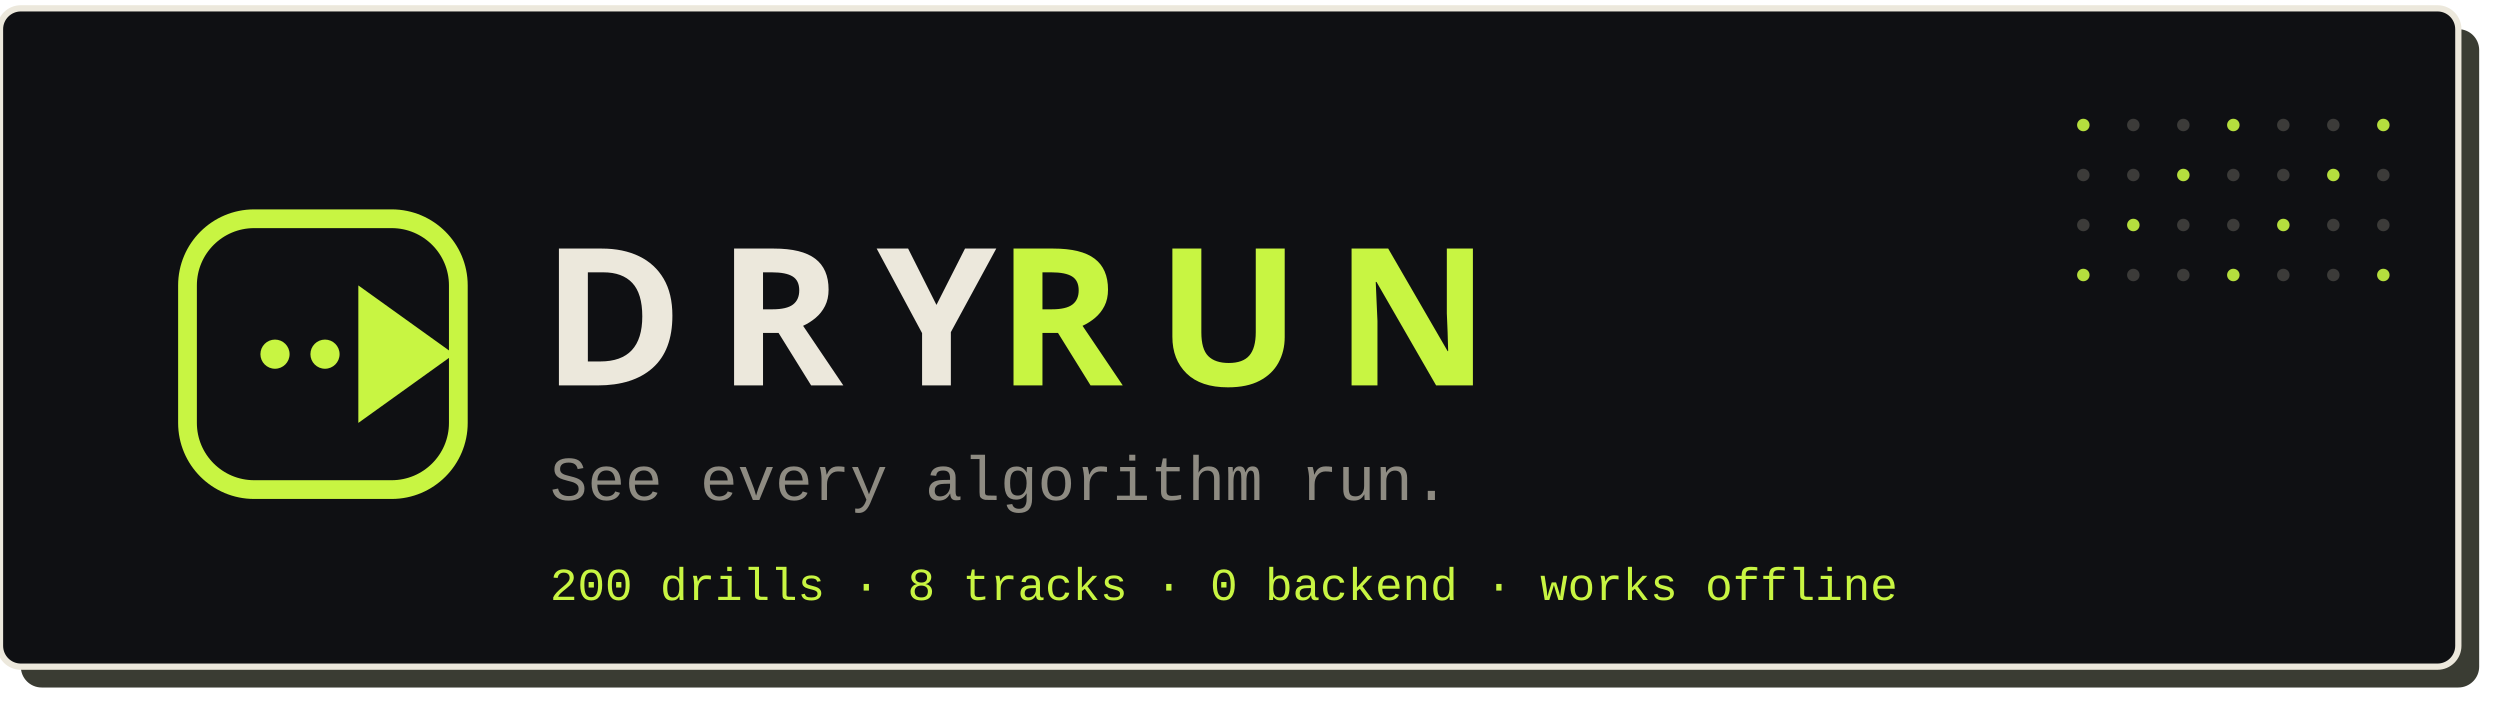
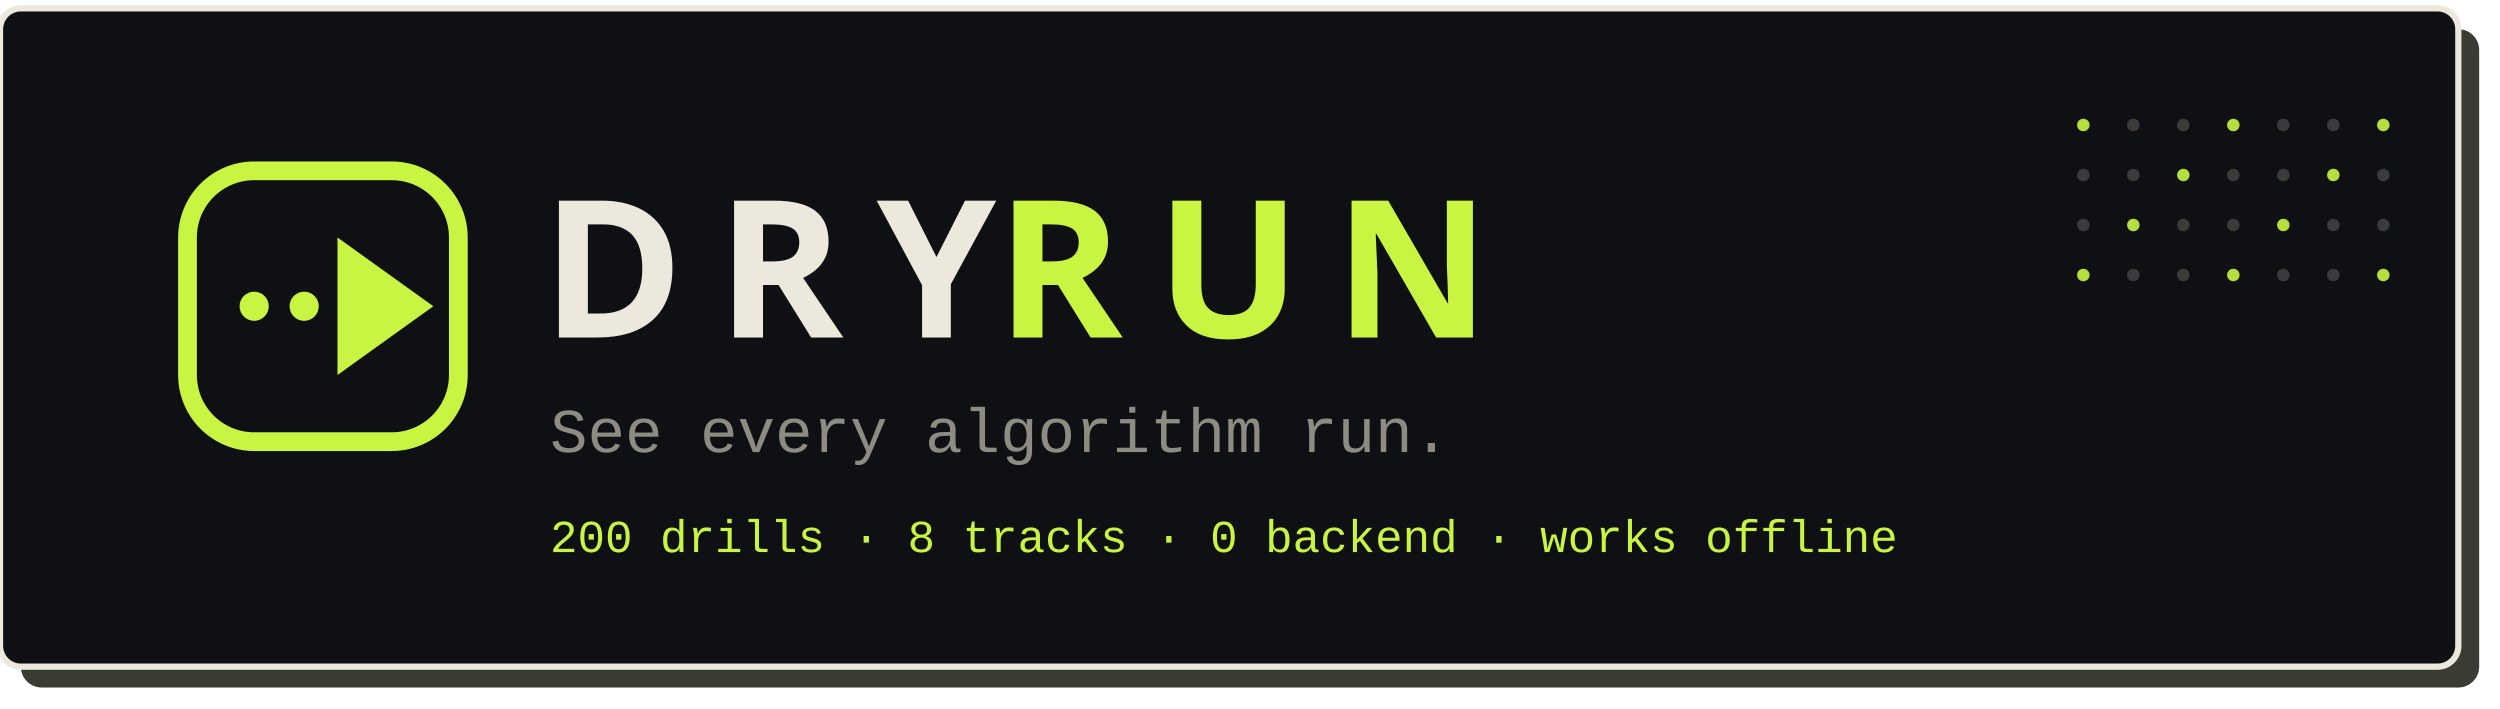
<svg xmlns="http://www.w3.org/2000/svg" viewBox="0 0 1200 340" font-family="Verdana, Geneva, 'Segoe UI', sans-serif">
  <rect x="10" y="14" width="1180" height="316" rx="10" fill="#3a3c33" />
  <rect x="0" y="4" width="1180" height="316" rx="10" fill="#0f1013" stroke="#ece8dc" stroke-width="3" />
  <circle cx="1000" cy="60" r="3" fill="#c8f542" opacity="0.9" />
  <circle cx="1024" cy="60" r="3" fill="#8e8b82" opacity="0.35" />
  <circle cx="1048" cy="60" r="3" fill="#8e8b82" opacity="0.35" />
  <circle cx="1072" cy="60" r="3" fill="#c8f542" opacity="0.9" />
  <circle cx="1096" cy="60" r="3" fill="#8e8b82" opacity="0.35" />
  <circle cx="1120" cy="60" r="3" fill="#8e8b82" opacity="0.35" />
  <circle cx="1144" cy="60" r="3" fill="#c8f542" opacity="0.9" />
  <circle cx="1000" cy="84" r="3" fill="#8e8b82" opacity="0.35" />
  <circle cx="1024" cy="84" r="3" fill="#8e8b82" opacity="0.35" />
  <circle cx="1048" cy="84" r="3" fill="#c8f542" opacity="0.9" />
  <circle cx="1072" cy="84" r="3" fill="#8e8b82" opacity="0.35" />
  <circle cx="1096" cy="84" r="3" fill="#8e8b82" opacity="0.35" />
  <circle cx="1120" cy="84" r="3" fill="#c8f542" opacity="0.9" />
  <circle cx="1144" cy="84" r="3" fill="#8e8b82" opacity="0.35" />
  <circle cx="1000" cy="108" r="3" fill="#8e8b82" opacity="0.35" />
  <circle cx="1024" cy="108" r="3" fill="#c8f542" opacity="0.9" />
  <circle cx="1048" cy="108" r="3" fill="#8e8b82" opacity="0.35" />
  <circle cx="1072" cy="108" r="3" fill="#8e8b82" opacity="0.35" />
  <circle cx="1096" cy="108" r="3" fill="#c8f542" opacity="0.9" />
  <circle cx="1120" cy="108" r="3" fill="#8e8b82" opacity="0.35" />
  <circle cx="1144" cy="108" r="3" fill="#8e8b82" opacity="0.35" />
  <circle cx="1000" cy="132" r="3" fill="#c8f542" opacity="0.9" />
  <circle cx="1024" cy="132" r="3" fill="#8e8b82" opacity="0.35" />
  <circle cx="1048" cy="132" r="3" fill="#8e8b82" opacity="0.35" />
  <circle cx="1072" cy="132" r="3" fill="#c8f542" opacity="0.9" />
  <circle cx="1096" cy="132" r="3" fill="#8e8b82" opacity="0.35" />
  <circle cx="1120" cy="132" r="3" fill="#8e8b82" opacity="0.35" />
  <circle cx="1144" cy="132" r="3" fill="#c8f542" opacity="0.9" />
-   <g transform="translate(90,105)" stroke="#c8f542" stroke-width="9" fill="none" stroke-linecap="round">
+   <g transform="translate(90,82)" stroke="#c8f542" stroke-width="9" fill="none" stroke-linecap="round">
    <rect x="0" y="0" width="130" height="130" rx="32" />
-     <circle cx="42" cy="65" r="7" fill="#c8f542" stroke="none" />
-     <circle cx="66" cy="65" r="7" fill="#c8f542" stroke="none" />
-     <path d="M82 32 L128 65 L82 98 Z" fill="#c8f542" stroke="none" />
+     <circle cx="32" cy="65" r="7" fill="#c8f542" stroke="none" />
+     <circle cx="56" cy="65" r="7" fill="#c8f542" stroke="none" />
+     <path d="M72 32 L118 65 L72 98 Z" fill="#c8f542" stroke="none" />
  </g>
-   <text x="260" y="185" font-size="92" font-weight="bold" letter-spacing="16" fill="#ece8dc">DRY<tspan fill="#c8f542">RUN</tspan>
+   <text x="260" y="162" font-size="92" font-weight="bold" letter-spacing="16" fill="#ece8dc">DRY<tspan fill="#c8f542">RUN</tspan>
  </text>
-   <text x="264" y="240" font-family="Menlo, Consolas, 'Courier New', monospace" font-size="30" fill="#8e8b82">See every algorithm run.</text>
-   <text x="264" y="288" font-family="Menlo, Consolas, 'Courier New', monospace" font-size="22" fill="#c8f542">200 drills · 8 tracks · 0 backend · works offline</text>
+   <text x="264" y="217" font-family="Menlo, Consolas, 'Courier New', monospace" font-size="30" fill="#8e8b82">See every algorithm run.</text>
+   <text x="264" y="265" font-family="Menlo, Consolas, 'Courier New', monospace" font-size="22" fill="#c8f542">200 drills · 8 tracks · 0 backend · works offline</text>
</svg>
